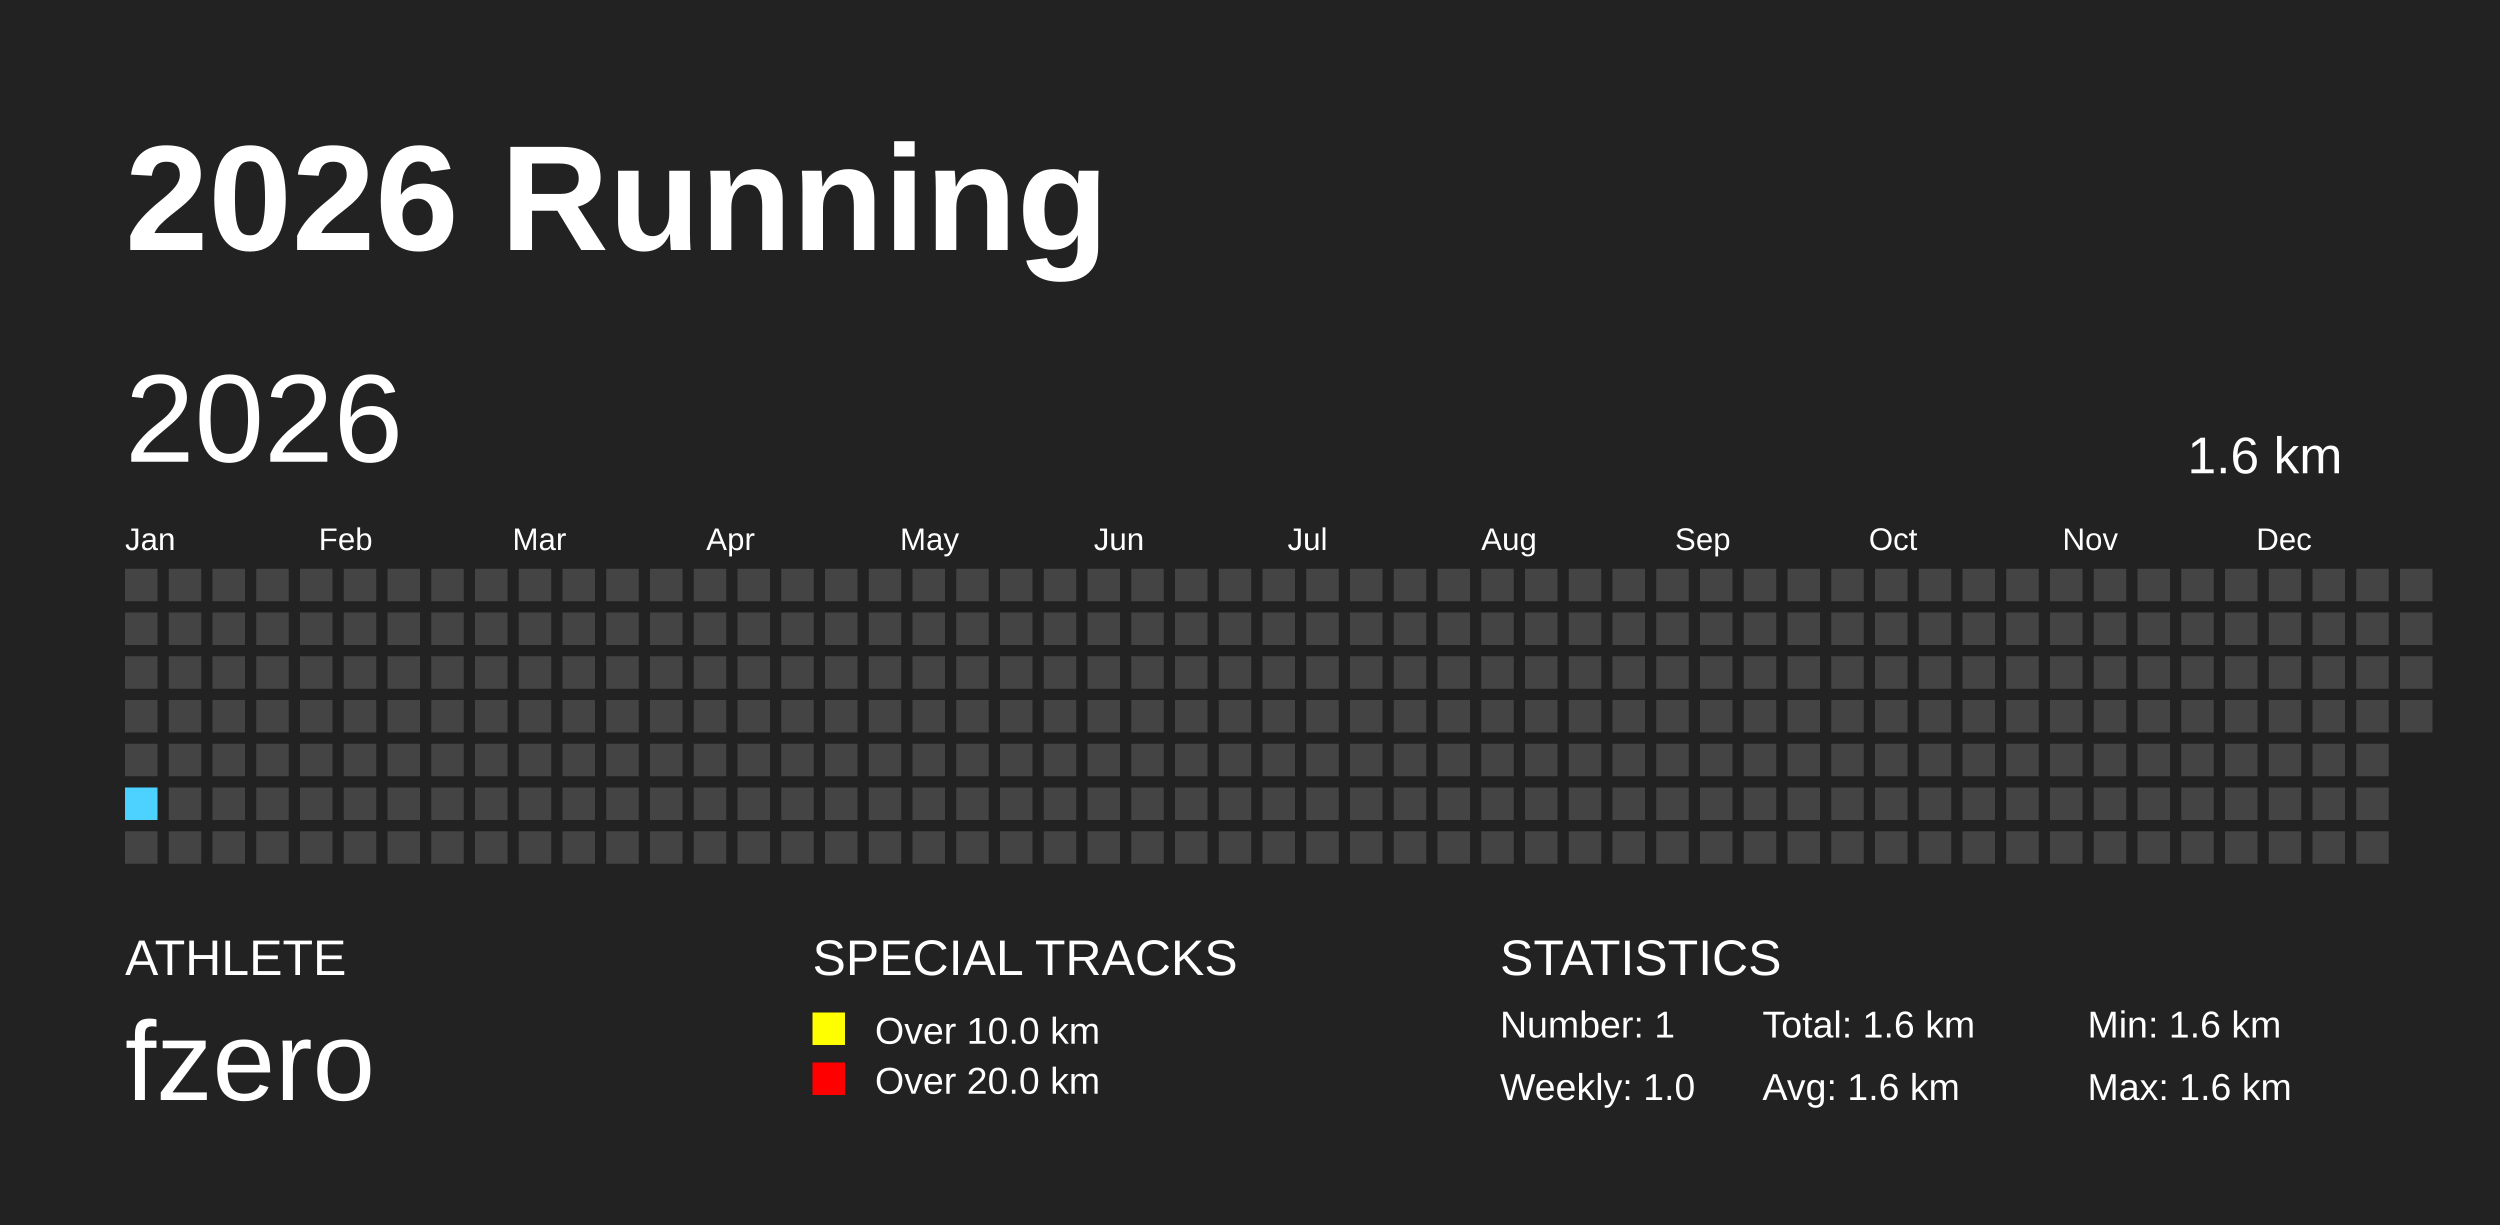
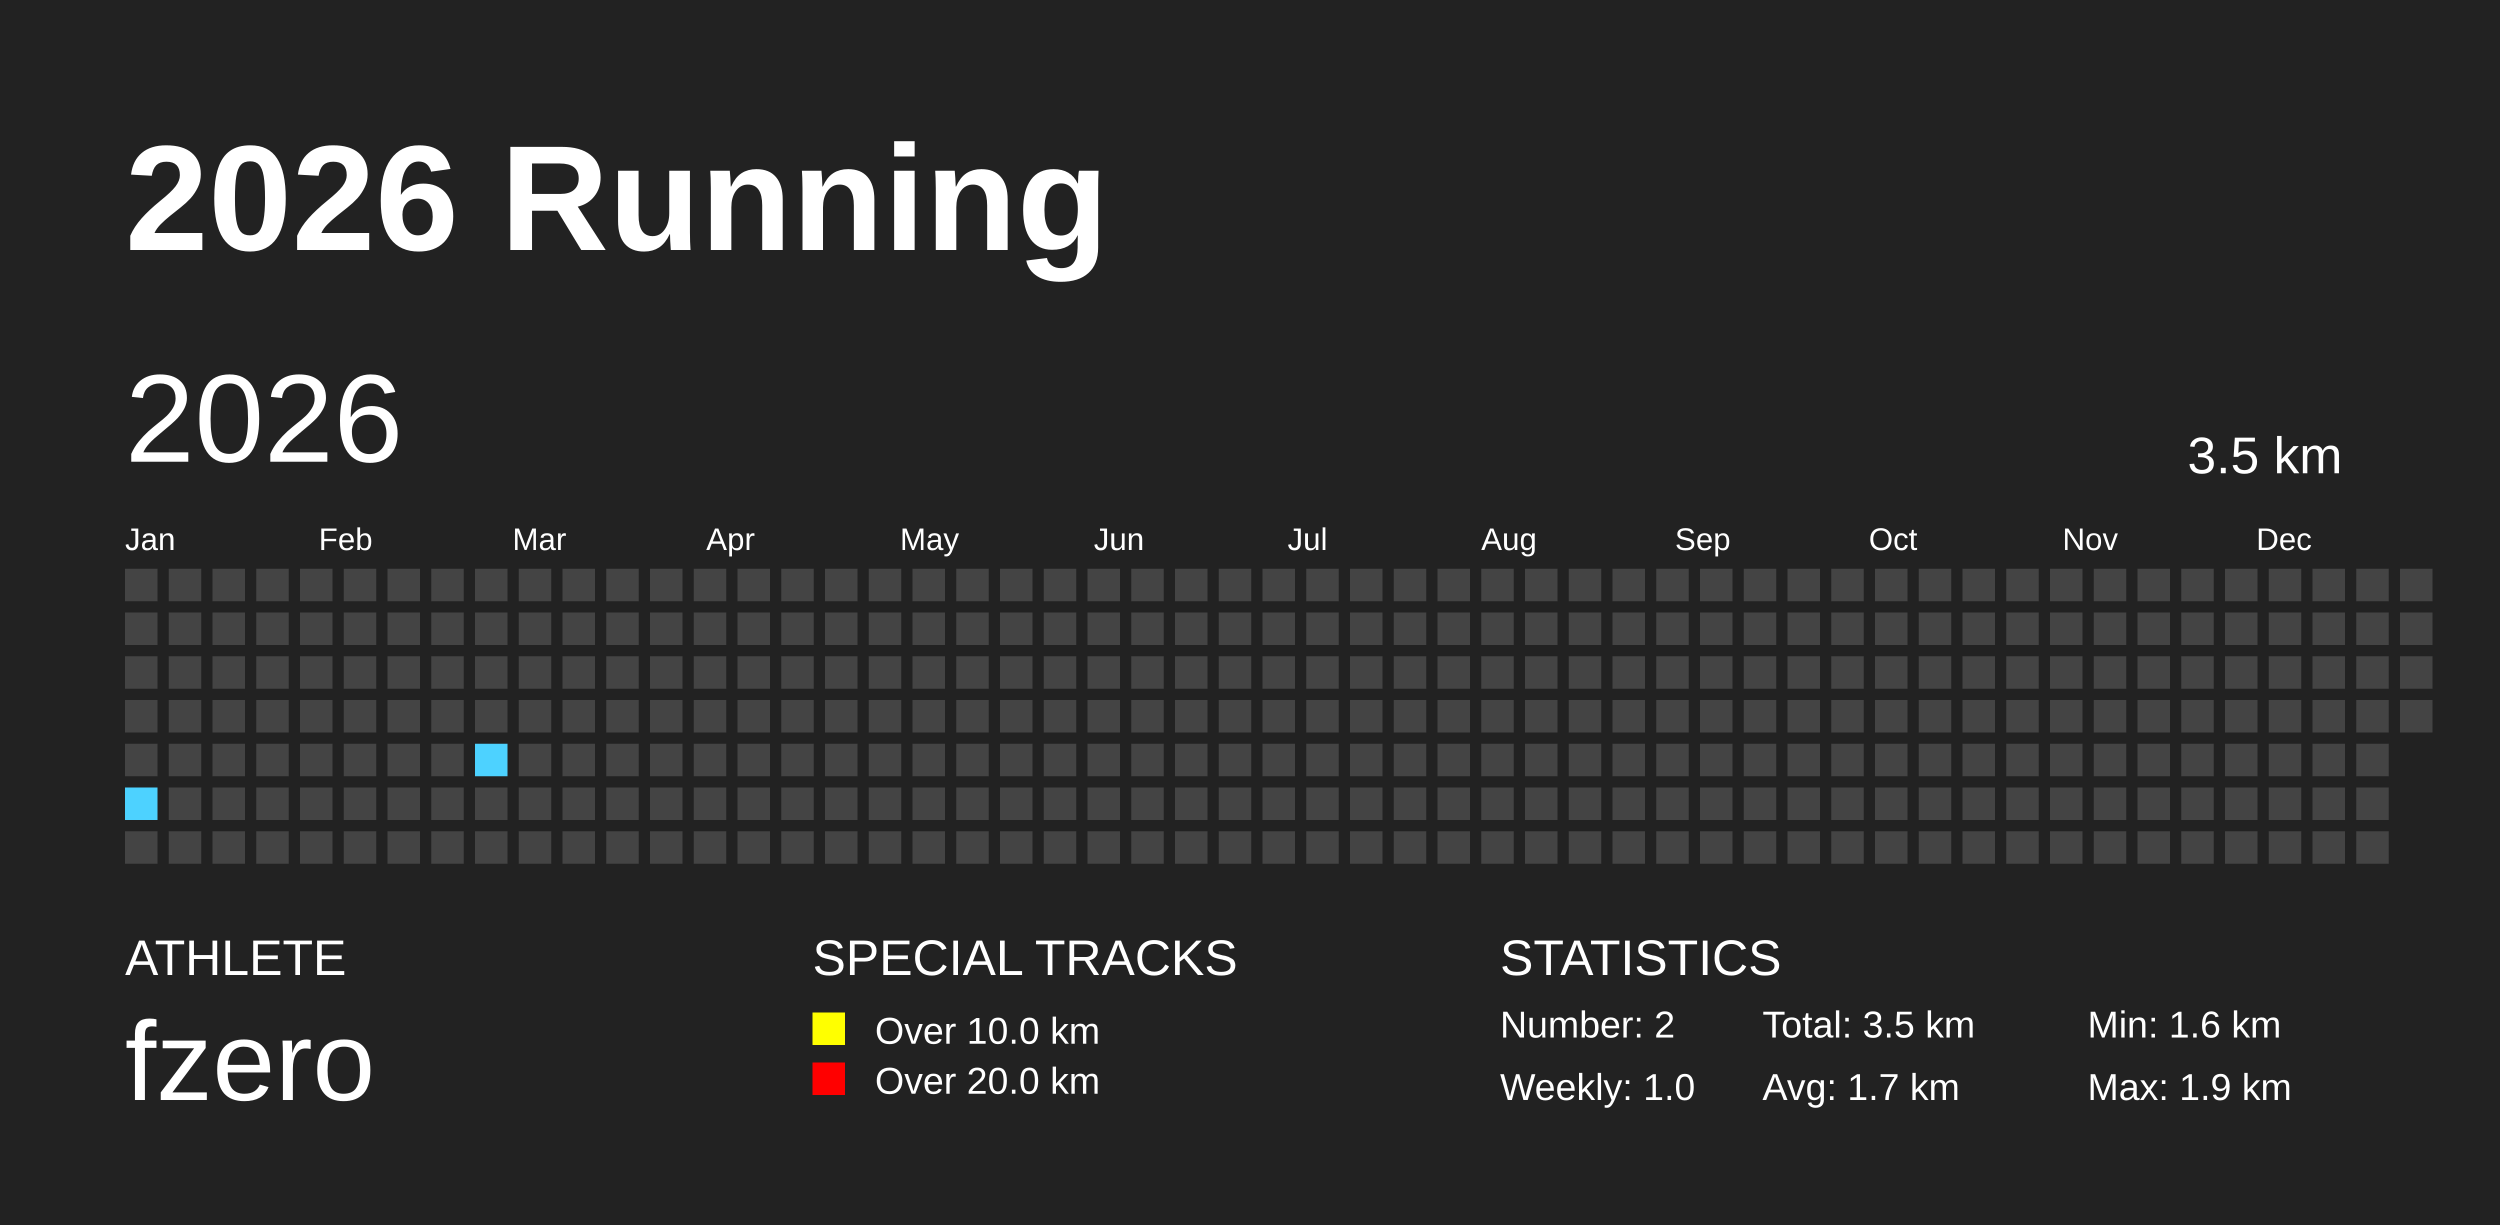
<svg xmlns="http://www.w3.org/2000/svg" baseProfile="full" height="98mm" version="1.1" viewBox="0,0,200,98" width="200mm">
  <defs />
  <rect fill="#222222" height="98" width="200" x="0" y="0" />
  <text fill="#FFFFFF" style="font-size:12px; font-family:Arial; font-weight:bold;" x="10" y="20">2026 Running</text>
  <text fill="#FFFFFF" style="font-size:4px; font-family:Arial" x="10" y="78">ATHLETE</text>
  <text fill="#FFFFFF" style="font-size:9px; font-family:Arial" x="10" y="88">fzero</text>
  <text fill="#FFFFFF" style="font-size:4px; font-family:Arial" x="65" y="78">SPECIAL TRACKS</text>
  <rect fill="yellow" height="2.6" width="2.6" x="65" y="81" />
  <text fill="#FFFFFF" style="font-size:3px; font-family:Arial" x="70" y="83.5">Over 10.0 km</text>
  <rect fill="red" height="2.6" width="2.6" x="65" y="85" />
  <text fill="#FFFFFF" style="font-size:3px; font-family:Arial" x="70" y="87.5">Over 20.0 km</text>
  <text fill="#FFFFFF" style="font-size:4px; font-family:Arial" x="120" y="78">STATISTICS</text>
-   <text fill="#FFFFFF" style="font-size:3px; font-family:Arial" x="120" y="83">Number: 1</text>
+   <text fill="#FFFFFF" style="font-size:3px; font-family:Arial" x="120" y="83">Number: 2</text>
  <text fill="#FFFFFF" style="font-size:3px; font-family:Arial" x="120" y="88">Weekly: 1.0</text>
-   <text fill="#FFFFFF" style="font-size:3px; font-family:Arial" x="141" y="83">Total: 1.6 km</text>
-   <text fill="#FFFFFF" style="font-size:3px; font-family:Arial" x="141" y="88">Avg: 1.6 km</text>
+   <text fill="#FFFFFF" style="font-size:3px; font-family:Arial" x="141" y="83">Total: 3.5 km</text>
+   <text fill="#FFFFFF" style="font-size:3px; font-family:Arial" x="141" y="88">Avg: 1.7 km</text>
  <text fill="#FFFFFF" style="font-size:3px; font-family:Arial" x="167" y="83">Min: 1.6 km</text>
-   <text fill="#FFFFFF" style="font-size:3px; font-family:Arial" x="167" y="88">Max: 1.6 km</text>
+   <text fill="#FFFFFF" style="font-size:3px; font-family:Arial" x="167" y="88">Max: 1.9 km</text>
  <text dominant-baseline="hanging" fill="#FFFFFF" style="font-size:10.0px; font-family:Arial;" x="10" y="30">2026</text>
-   <text dominant-baseline="hanging" fill="#FFFFFF" style="font-size:4.125px; font-family:Arial;" x="175" y="35">1.6 km</text>
+   <text dominant-baseline="hanging" fill="#FFFFFF" style="font-size:4.125px; font-family:Arial;" x="175" y="35">3.5 km</text>
  <text fill="#FFFFFF" style="font-size:2.5px; font-family:Arial" x="10.0" y="44">Jan</text>
  <text fill="#FFFFFF" style="font-size:2.5px; font-family:Arial" x="25.5" y="44">Feb</text>
  <text fill="#FFFFFF" style="font-size:2.5px; font-family:Arial" x="41.0" y="44">Mar</text>
  <text fill="#FFFFFF" style="font-size:2.5px; font-family:Arial" x="56.5" y="44">Apr</text>
  <text fill="#FFFFFF" style="font-size:2.5px; font-family:Arial" x="72.0" y="44">May</text>
  <text fill="#FFFFFF" style="font-size:2.5px; font-family:Arial" x="87.5" y="44">Jun</text>
  <text fill="#FFFFFF" style="font-size:2.5px; font-family:Arial" x="103.0" y="44">Jul</text>
  <text fill="#FFFFFF" style="font-size:2.5px; font-family:Arial" x="118.5" y="44">Aug</text>
  <text fill="#FFFFFF" style="font-size:2.5px; font-family:Arial" x="134.0" y="44">Sep</text>
  <text fill="#FFFFFF" style="font-size:2.5px; font-family:Arial" x="149.5" y="44">Oct</text>
  <text fill="#FFFFFF" style="font-size:2.5px; font-family:Arial" x="165.0" y="44">Nov</text>
  <text fill="#FFFFFF" style="font-size:2.5px; font-family:Arial" x="180.5" y="44">Dec</text>
  <rect fill="#444444" height="2.6" width="2.6" x="10.0" y="45.5" />
  <rect fill="#444444" height="2.6" width="2.6" x="10.0" y="49.0" />
  <rect fill="#444444" height="2.6" width="2.6" x="10.0" y="52.5" />
  <rect fill="#444444" height="2.6" width="2.6" x="10.0" y="56.0" />
  <rect fill="#444444" height="2.6" width="2.6" x="10.0" y="59.5" />
  <rect fill="#4DD2FF" height="2.6" width="2.6" x="10.0" y="63.0" />
  <rect fill="#444444" height="2.6" width="2.6" x="10.0" y="66.5" />
  <rect fill="#444444" height="2.6" width="2.6" x="13.5" y="45.5" />
  <rect fill="#444444" height="2.6" width="2.6" x="13.5" y="49.0" />
  <rect fill="#444444" height="2.6" width="2.6" x="13.5" y="52.5" />
  <rect fill="#444444" height="2.6" width="2.6" x="13.5" y="56.0" />
  <rect fill="#444444" height="2.6" width="2.6" x="13.5" y="59.5" />
  <rect fill="#444444" height="2.6" width="2.6" x="13.5" y="63.0" />
  <rect fill="#444444" height="2.6" width="2.6" x="13.5" y="66.5" />
  <rect fill="#444444" height="2.6" width="2.6" x="17.0" y="45.5" />
  <rect fill="#444444" height="2.6" width="2.6" x="17.0" y="49.0" />
  <rect fill="#444444" height="2.6" width="2.6" x="17.0" y="52.5" />
  <rect fill="#444444" height="2.6" width="2.6" x="17.0" y="56.0" />
  <rect fill="#444444" height="2.6" width="2.6" x="17.0" y="59.5" />
  <rect fill="#444444" height="2.6" width="2.6" x="17.0" y="63.0" />
  <rect fill="#444444" height="2.6" width="2.6" x="17.0" y="66.5" />
  <rect fill="#444444" height="2.6" width="2.6" x="20.5" y="45.5" />
  <rect fill="#444444" height="2.6" width="2.6" x="20.5" y="49.0" />
  <rect fill="#444444" height="2.6" width="2.6" x="20.5" y="52.5" />
  <rect fill="#444444" height="2.6" width="2.6" x="20.5" y="56.0" />
  <rect fill="#444444" height="2.6" width="2.6" x="20.5" y="59.5" />
  <rect fill="#444444" height="2.6" width="2.6" x="20.5" y="63.0" />
  <rect fill="#444444" height="2.6" width="2.6" x="20.5" y="66.5" />
  <rect fill="#444444" height="2.6" width="2.6" x="24.0" y="45.5" />
  <rect fill="#444444" height="2.6" width="2.6" x="24.0" y="49.0" />
  <rect fill="#444444" height="2.6" width="2.6" x="24.0" y="52.5" />
  <rect fill="#444444" height="2.6" width="2.6" x="24.0" y="56.0" />
  <rect fill="#444444" height="2.6" width="2.6" x="24.0" y="59.5" />
  <rect fill="#444444" height="2.6" width="2.6" x="24.0" y="63.0" />
  <rect fill="#444444" height="2.6" width="2.6" x="24.0" y="66.5" />
  <rect fill="#444444" height="2.6" width="2.6" x="27.5" y="45.5" />
  <rect fill="#444444" height="2.6" width="2.6" x="27.5" y="49.0" />
  <rect fill="#444444" height="2.6" width="2.6" x="27.5" y="52.5" />
  <rect fill="#444444" height="2.6" width="2.6" x="27.5" y="56.0" />
  <rect fill="#444444" height="2.6" width="2.6" x="27.5" y="59.5" />
  <rect fill="#444444" height="2.6" width="2.6" x="27.5" y="63.0" />
  <rect fill="#444444" height="2.6" width="2.6" x="27.5" y="66.5" />
  <rect fill="#444444" height="2.6" width="2.6" x="31.0" y="45.5" />
  <rect fill="#444444" height="2.6" width="2.6" x="31.0" y="49.0" />
  <rect fill="#444444" height="2.6" width="2.6" x="31.0" y="52.5" />
  <rect fill="#444444" height="2.6" width="2.6" x="31.0" y="56.0" />
  <rect fill="#444444" height="2.6" width="2.6" x="31.0" y="59.5" />
  <rect fill="#444444" height="2.6" width="2.6" x="31.0" y="63.0" />
  <rect fill="#444444" height="2.6" width="2.6" x="31.0" y="66.5" />
  <rect fill="#444444" height="2.6" width="2.6" x="34.5" y="45.5" />
  <rect fill="#444444" height="2.6" width="2.6" x="34.5" y="49.0" />
  <rect fill="#444444" height="2.6" width="2.6" x="34.5" y="52.5" />
  <rect fill="#444444" height="2.6" width="2.6" x="34.5" y="56.0" />
  <rect fill="#444444" height="2.6" width="2.6" x="34.5" y="59.5" />
  <rect fill="#444444" height="2.6" width="2.6" x="34.5" y="63.0" />
  <rect fill="#444444" height="2.6" width="2.6" x="34.5" y="66.5" />
  <rect fill="#444444" height="2.6" width="2.6" x="38.0" y="45.5" />
  <rect fill="#444444" height="2.6" width="2.6" x="38.0" y="49.0" />
  <rect fill="#444444" height="2.6" width="2.6" x="38.0" y="52.5" />
  <rect fill="#444444" height="2.6" width="2.6" x="38.0" y="56.0" />
-   <rect fill="#444444" height="2.6" width="2.6" x="38.0" y="59.5" />
+   <rect fill="#4DD2FF" height="2.6" width="2.6" x="38.0" y="59.5" />
  <rect fill="#444444" height="2.6" width="2.6" x="38.0" y="63.0" />
  <rect fill="#444444" height="2.6" width="2.6" x="38.0" y="66.5" />
  <rect fill="#444444" height="2.6" width="2.6" x="41.5" y="45.5" />
  <rect fill="#444444" height="2.6" width="2.6" x="41.5" y="49.0" />
  <rect fill="#444444" height="2.6" width="2.6" x="41.5" y="52.5" />
  <rect fill="#444444" height="2.6" width="2.6" x="41.5" y="56.0" />
  <rect fill="#444444" height="2.6" width="2.6" x="41.5" y="59.5" />
  <rect fill="#444444" height="2.6" width="2.6" x="41.5" y="63.0" />
  <rect fill="#444444" height="2.6" width="2.6" x="41.5" y="66.5" />
  <rect fill="#444444" height="2.6" width="2.6" x="45.0" y="45.5" />
  <rect fill="#444444" height="2.6" width="2.6" x="45.0" y="49.0" />
  <rect fill="#444444" height="2.6" width="2.6" x="45.0" y="52.5" />
  <rect fill="#444444" height="2.6" width="2.6" x="45.0" y="56.0" />
  <rect fill="#444444" height="2.6" width="2.6" x="45.0" y="59.5" />
  <rect fill="#444444" height="2.6" width="2.6" x="45.0" y="63.0" />
  <rect fill="#444444" height="2.6" width="2.6" x="45.0" y="66.5" />
  <rect fill="#444444" height="2.6" width="2.6" x="48.5" y="45.5" />
  <rect fill="#444444" height="2.6" width="2.6" x="48.5" y="49.0" />
  <rect fill="#444444" height="2.6" width="2.6" x="48.5" y="52.5" />
  <rect fill="#444444" height="2.6" width="2.6" x="48.5" y="56.0" />
  <rect fill="#444444" height="2.6" width="2.6" x="48.5" y="59.5" />
  <rect fill="#444444" height="2.6" width="2.6" x="48.5" y="63.0" />
  <rect fill="#444444" height="2.6" width="2.6" x="48.5" y="66.5" />
  <rect fill="#444444" height="2.6" width="2.6" x="52.0" y="45.5" />
  <rect fill="#444444" height="2.6" width="2.6" x="52.0" y="49.0" />
  <rect fill="#444444" height="2.6" width="2.6" x="52.0" y="52.5" />
  <rect fill="#444444" height="2.6" width="2.6" x="52.0" y="56.0" />
  <rect fill="#444444" height="2.6" width="2.6" x="52.0" y="59.5" />
  <rect fill="#444444" height="2.6" width="2.6" x="52.0" y="63.0" />
  <rect fill="#444444" height="2.6" width="2.6" x="52.0" y="66.5" />
  <rect fill="#444444" height="2.6" width="2.6" x="55.5" y="45.5" />
  <rect fill="#444444" height="2.6" width="2.6" x="55.5" y="49.0" />
  <rect fill="#444444" height="2.6" width="2.6" x="55.5" y="52.5" />
  <rect fill="#444444" height="2.6" width="2.6" x="55.5" y="56.0" />
  <rect fill="#444444" height="2.6" width="2.6" x="55.5" y="59.5" />
  <rect fill="#444444" height="2.6" width="2.6" x="55.5" y="63.0" />
  <rect fill="#444444" height="2.6" width="2.6" x="55.5" y="66.5" />
  <rect fill="#444444" height="2.6" width="2.6" x="59.0" y="45.5" />
  <rect fill="#444444" height="2.6" width="2.6" x="59.0" y="49.0" />
  <rect fill="#444444" height="2.6" width="2.6" x="59.0" y="52.5" />
  <rect fill="#444444" height="2.6" width="2.6" x="59.0" y="56.0" />
  <rect fill="#444444" height="2.6" width="2.6" x="59.0" y="59.5" />
  <rect fill="#444444" height="2.6" width="2.6" x="59.0" y="63.0" />
  <rect fill="#444444" height="2.6" width="2.6" x="59.0" y="66.5" />
  <rect fill="#444444" height="2.6" width="2.6" x="62.5" y="45.5" />
  <rect fill="#444444" height="2.6" width="2.6" x="62.5" y="49.0" />
  <rect fill="#444444" height="2.6" width="2.6" x="62.5" y="52.5" />
  <rect fill="#444444" height="2.6" width="2.6" x="62.5" y="56.0" />
  <rect fill="#444444" height="2.6" width="2.6" x="62.5" y="59.5" />
  <rect fill="#444444" height="2.6" width="2.6" x="62.5" y="63.0" />
  <rect fill="#444444" height="2.6" width="2.6" x="62.5" y="66.5" />
  <rect fill="#444444" height="2.6" width="2.6" x="66.0" y="45.5" />
  <rect fill="#444444" height="2.6" width="2.6" x="66.0" y="49.0" />
  <rect fill="#444444" height="2.6" width="2.6" x="66.0" y="52.5" />
  <rect fill="#444444" height="2.6" width="2.6" x="66.0" y="56.0" />
  <rect fill="#444444" height="2.6" width="2.6" x="66.0" y="59.5" />
  <rect fill="#444444" height="2.6" width="2.6" x="66.0" y="63.0" />
  <rect fill="#444444" height="2.6" width="2.6" x="66.0" y="66.5" />
  <rect fill="#444444" height="2.6" width="2.6" x="69.5" y="45.5" />
  <rect fill="#444444" height="2.6" width="2.6" x="69.5" y="49.0" />
  <rect fill="#444444" height="2.6" width="2.6" x="69.5" y="52.5" />
  <rect fill="#444444" height="2.6" width="2.6" x="69.5" y="56.0" />
  <rect fill="#444444" height="2.6" width="2.6" x="69.5" y="59.5" />
  <rect fill="#444444" height="2.6" width="2.6" x="69.5" y="63.0" />
  <rect fill="#444444" height="2.6" width="2.6" x="69.5" y="66.5" />
  <rect fill="#444444" height="2.6" width="2.6" x="73.0" y="45.5" />
  <rect fill="#444444" height="2.6" width="2.6" x="73.0" y="49.0" />
  <rect fill="#444444" height="2.6" width="2.6" x="73.0" y="52.5" />
  <rect fill="#444444" height="2.6" width="2.6" x="73.0" y="56.0" />
  <rect fill="#444444" height="2.6" width="2.6" x="73.0" y="59.5" />
  <rect fill="#444444" height="2.6" width="2.6" x="73.0" y="63.0" />
  <rect fill="#444444" height="2.6" width="2.6" x="73.0" y="66.5" />
  <rect fill="#444444" height="2.6" width="2.6" x="76.5" y="45.5" />
  <rect fill="#444444" height="2.6" width="2.6" x="76.5" y="49.0" />
  <rect fill="#444444" height="2.6" width="2.6" x="76.5" y="52.5" />
  <rect fill="#444444" height="2.6" width="2.6" x="76.5" y="56.0" />
  <rect fill="#444444" height="2.6" width="2.6" x="76.5" y="59.5" />
  <rect fill="#444444" height="2.6" width="2.6" x="76.5" y="63.0" />
  <rect fill="#444444" height="2.6" width="2.6" x="76.5" y="66.5" />
  <rect fill="#444444" height="2.6" width="2.6" x="80.0" y="45.5" />
  <rect fill="#444444" height="2.6" width="2.6" x="80.0" y="49.0" />
  <rect fill="#444444" height="2.6" width="2.6" x="80.0" y="52.5" />
  <rect fill="#444444" height="2.6" width="2.6" x="80.0" y="56.0" />
  <rect fill="#444444" height="2.6" width="2.6" x="80.0" y="59.5" />
  <rect fill="#444444" height="2.6" width="2.6" x="80.0" y="63.0" />
  <rect fill="#444444" height="2.6" width="2.6" x="80.0" y="66.5" />
  <rect fill="#444444" height="2.6" width="2.6" x="83.5" y="45.5" />
  <rect fill="#444444" height="2.6" width="2.6" x="83.5" y="49.0" />
  <rect fill="#444444" height="2.6" width="2.6" x="83.5" y="52.5" />
  <rect fill="#444444" height="2.6" width="2.6" x="83.5" y="56.0" />
  <rect fill="#444444" height="2.6" width="2.6" x="83.5" y="59.5" />
  <rect fill="#444444" height="2.6" width="2.6" x="83.5" y="63.0" />
  <rect fill="#444444" height="2.6" width="2.6" x="83.5" y="66.5" />
  <rect fill="#444444" height="2.6" width="2.6" x="87.0" y="45.5" />
  <rect fill="#444444" height="2.6" width="2.6" x="87.0" y="49.0" />
  <rect fill="#444444" height="2.6" width="2.6" x="87.0" y="52.5" />
  <rect fill="#444444" height="2.6" width="2.6" x="87.0" y="56.0" />
  <rect fill="#444444" height="2.6" width="2.6" x="87.0" y="59.5" />
  <rect fill="#444444" height="2.6" width="2.6" x="87.0" y="63.0" />
  <rect fill="#444444" height="2.6" width="2.6" x="87.0" y="66.5" />
  <rect fill="#444444" height="2.6" width="2.6" x="90.5" y="45.5" />
  <rect fill="#444444" height="2.6" width="2.6" x="90.5" y="49.0" />
  <rect fill="#444444" height="2.6" width="2.6" x="90.5" y="52.5" />
  <rect fill="#444444" height="2.6" width="2.6" x="90.5" y="56.0" />
  <rect fill="#444444" height="2.6" width="2.6" x="90.5" y="59.5" />
  <rect fill="#444444" height="2.6" width="2.6" x="90.5" y="63.0" />
  <rect fill="#444444" height="2.6" width="2.6" x="90.5" y="66.5" />
  <rect fill="#444444" height="2.6" width="2.6" x="94.0" y="45.5" />
  <rect fill="#444444" height="2.6" width="2.6" x="94.0" y="49.0" />
  <rect fill="#444444" height="2.6" width="2.6" x="94.0" y="52.5" />
  <rect fill="#444444" height="2.6" width="2.6" x="94.0" y="56.0" />
  <rect fill="#444444" height="2.6" width="2.6" x="94.0" y="59.5" />
  <rect fill="#444444" height="2.6" width="2.6" x="94.0" y="63.0" />
  <rect fill="#444444" height="2.6" width="2.6" x="94.0" y="66.5" />
  <rect fill="#444444" height="2.6" width="2.6" x="97.5" y="45.5" />
  <rect fill="#444444" height="2.6" width="2.6" x="97.5" y="49.0" />
  <rect fill="#444444" height="2.6" width="2.6" x="97.5" y="52.5" />
  <rect fill="#444444" height="2.6" width="2.6" x="97.5" y="56.0" />
  <rect fill="#444444" height="2.6" width="2.6" x="97.5" y="59.5" />
  <rect fill="#444444" height="2.6" width="2.6" x="97.5" y="63.0" />
  <rect fill="#444444" height="2.6" width="2.6" x="97.5" y="66.5" />
  <rect fill="#444444" height="2.6" width="2.6" x="101.0" y="45.5" />
  <rect fill="#444444" height="2.6" width="2.6" x="101.0" y="49.0" />
  <rect fill="#444444" height="2.6" width="2.6" x="101.0" y="52.5" />
  <rect fill="#444444" height="2.6" width="2.6" x="101.0" y="56.0" />
  <rect fill="#444444" height="2.6" width="2.6" x="101.0" y="59.5" />
  <rect fill="#444444" height="2.6" width="2.6" x="101.0" y="63.0" />
  <rect fill="#444444" height="2.6" width="2.6" x="101.0" y="66.5" />
  <rect fill="#444444" height="2.6" width="2.6" x="104.5" y="45.5" />
  <rect fill="#444444" height="2.6" width="2.6" x="104.5" y="49.0" />
  <rect fill="#444444" height="2.6" width="2.6" x="104.5" y="52.5" />
  <rect fill="#444444" height="2.6" width="2.6" x="104.5" y="56.0" />
  <rect fill="#444444" height="2.6" width="2.6" x="104.5" y="59.5" />
  <rect fill="#444444" height="2.6" width="2.6" x="104.5" y="63.0" />
  <rect fill="#444444" height="2.6" width="2.6" x="104.5" y="66.5" />
  <rect fill="#444444" height="2.6" width="2.6" x="108.0" y="45.5" />
  <rect fill="#444444" height="2.6" width="2.6" x="108.0" y="49.0" />
  <rect fill="#444444" height="2.6" width="2.6" x="108.0" y="52.5" />
  <rect fill="#444444" height="2.6" width="2.6" x="108.0" y="56.0" />
  <rect fill="#444444" height="2.6" width="2.6" x="108.0" y="59.5" />
  <rect fill="#444444" height="2.6" width="2.6" x="108.0" y="63.0" />
  <rect fill="#444444" height="2.6" width="2.6" x="108.0" y="66.5" />
  <rect fill="#444444" height="2.6" width="2.6" x="111.5" y="45.5" />
  <rect fill="#444444" height="2.6" width="2.6" x="111.5" y="49.0" />
  <rect fill="#444444" height="2.6" width="2.6" x="111.5" y="52.5" />
  <rect fill="#444444" height="2.6" width="2.6" x="111.5" y="56.0" />
  <rect fill="#444444" height="2.6" width="2.6" x="111.5" y="59.5" />
  <rect fill="#444444" height="2.6" width="2.6" x="111.5" y="63.0" />
  <rect fill="#444444" height="2.6" width="2.6" x="111.5" y="66.5" />
  <rect fill="#444444" height="2.6" width="2.6" x="115.0" y="45.5" />
  <rect fill="#444444" height="2.6" width="2.6" x="115.0" y="49.0" />
  <rect fill="#444444" height="2.6" width="2.6" x="115.0" y="52.5" />
  <rect fill="#444444" height="2.6" width="2.6" x="115.0" y="56.0" />
  <rect fill="#444444" height="2.6" width="2.6" x="115.0" y="59.5" />
  <rect fill="#444444" height="2.6" width="2.6" x="115.0" y="63.0" />
  <rect fill="#444444" height="2.6" width="2.6" x="115.0" y="66.5" />
  <rect fill="#444444" height="2.6" width="2.6" x="118.5" y="45.5" />
  <rect fill="#444444" height="2.6" width="2.6" x="118.5" y="49.0" />
  <rect fill="#444444" height="2.6" width="2.6" x="118.5" y="52.5" />
  <rect fill="#444444" height="2.6" width="2.6" x="118.5" y="56.0" />
  <rect fill="#444444" height="2.6" width="2.6" x="118.5" y="59.5" />
  <rect fill="#444444" height="2.6" width="2.6" x="118.5" y="63.0" />
  <rect fill="#444444" height="2.6" width="2.6" x="118.5" y="66.5" />
  <rect fill="#444444" height="2.6" width="2.6" x="122.0" y="45.5" />
  <rect fill="#444444" height="2.6" width="2.6" x="122.0" y="49.0" />
  <rect fill="#444444" height="2.6" width="2.6" x="122.0" y="52.5" />
  <rect fill="#444444" height="2.6" width="2.6" x="122.0" y="56.0" />
  <rect fill="#444444" height="2.6" width="2.6" x="122.0" y="59.5" />
  <rect fill="#444444" height="2.6" width="2.6" x="122.0" y="63.0" />
  <rect fill="#444444" height="2.6" width="2.6" x="122.0" y="66.5" />
  <rect fill="#444444" height="2.6" width="2.6" x="125.5" y="45.5" />
  <rect fill="#444444" height="2.6" width="2.6" x="125.5" y="49.0" />
  <rect fill="#444444" height="2.6" width="2.6" x="125.5" y="52.5" />
  <rect fill="#444444" height="2.6" width="2.6" x="125.5" y="56.0" />
  <rect fill="#444444" height="2.6" width="2.6" x="125.5" y="59.5" />
  <rect fill="#444444" height="2.6" width="2.6" x="125.5" y="63.0" />
  <rect fill="#444444" height="2.6" width="2.6" x="125.5" y="66.5" />
  <rect fill="#444444" height="2.6" width="2.6" x="129.0" y="45.5" />
  <rect fill="#444444" height="2.6" width="2.6" x="129.0" y="49.0" />
  <rect fill="#444444" height="2.6" width="2.6" x="129.0" y="52.5" />
  <rect fill="#444444" height="2.6" width="2.6" x="129.0" y="56.0" />
  <rect fill="#444444" height="2.6" width="2.6" x="129.0" y="59.5" />
  <rect fill="#444444" height="2.6" width="2.6" x="129.0" y="63.0" />
  <rect fill="#444444" height="2.6" width="2.6" x="129.0" y="66.5" />
  <rect fill="#444444" height="2.6" width="2.6" x="132.5" y="45.5" />
  <rect fill="#444444" height="2.6" width="2.6" x="132.5" y="49.0" />
  <rect fill="#444444" height="2.6" width="2.6" x="132.5" y="52.5" />
  <rect fill="#444444" height="2.6" width="2.6" x="132.5" y="56.0" />
  <rect fill="#444444" height="2.6" width="2.6" x="132.5" y="59.5" />
  <rect fill="#444444" height="2.6" width="2.6" x="132.5" y="63.0" />
  <rect fill="#444444" height="2.6" width="2.6" x="132.5" y="66.5" />
  <rect fill="#444444" height="2.6" width="2.6" x="136.0" y="45.5" />
  <rect fill="#444444" height="2.6" width="2.6" x="136.0" y="49.0" />
  <rect fill="#444444" height="2.6" width="2.6" x="136.0" y="52.5" />
  <rect fill="#444444" height="2.6" width="2.6" x="136.0" y="56.0" />
  <rect fill="#444444" height="2.6" width="2.6" x="136.0" y="59.5" />
  <rect fill="#444444" height="2.6" width="2.6" x="136.0" y="63.0" />
  <rect fill="#444444" height="2.6" width="2.6" x="136.0" y="66.5" />
  <rect fill="#444444" height="2.6" width="2.6" x="139.5" y="45.5" />
  <rect fill="#444444" height="2.6" width="2.6" x="139.5" y="49.0" />
  <rect fill="#444444" height="2.6" width="2.6" x="139.5" y="52.5" />
  <rect fill="#444444" height="2.6" width="2.6" x="139.5" y="56.0" />
  <rect fill="#444444" height="2.6" width="2.6" x="139.5" y="59.5" />
  <rect fill="#444444" height="2.6" width="2.6" x="139.5" y="63.0" />
  <rect fill="#444444" height="2.6" width="2.6" x="139.5" y="66.5" />
  <rect fill="#444444" height="2.6" width="2.6" x="143.0" y="45.5" />
  <rect fill="#444444" height="2.6" width="2.6" x="143.0" y="49.0" />
  <rect fill="#444444" height="2.6" width="2.6" x="143.0" y="52.5" />
  <rect fill="#444444" height="2.6" width="2.6" x="143.0" y="56.0" />
  <rect fill="#444444" height="2.6" width="2.6" x="143.0" y="59.5" />
  <rect fill="#444444" height="2.6" width="2.6" x="143.0" y="63.0" />
  <rect fill="#444444" height="2.6" width="2.6" x="143.0" y="66.5" />
  <rect fill="#444444" height="2.6" width="2.6" x="146.5" y="45.5" />
  <rect fill="#444444" height="2.6" width="2.6" x="146.5" y="49.0" />
  <rect fill="#444444" height="2.6" width="2.6" x="146.5" y="52.5" />
  <rect fill="#444444" height="2.6" width="2.6" x="146.5" y="56.0" />
  <rect fill="#444444" height="2.6" width="2.6" x="146.5" y="59.5" />
  <rect fill="#444444" height="2.6" width="2.6" x="146.5" y="63.0" />
  <rect fill="#444444" height="2.6" width="2.6" x="146.5" y="66.5" />
  <rect fill="#444444" height="2.6" width="2.6" x="150.0" y="45.5" />
  <rect fill="#444444" height="2.6" width="2.6" x="150.0" y="49.0" />
  <rect fill="#444444" height="2.6" width="2.6" x="150.0" y="52.5" />
  <rect fill="#444444" height="2.6" width="2.6" x="150.0" y="56.0" />
  <rect fill="#444444" height="2.6" width="2.6" x="150.0" y="59.5" />
  <rect fill="#444444" height="2.6" width="2.6" x="150.0" y="63.0" />
  <rect fill="#444444" height="2.6" width="2.6" x="150.0" y="66.5" />
  <rect fill="#444444" height="2.6" width="2.6" x="153.5" y="45.5" />
  <rect fill="#444444" height="2.6" width="2.6" x="153.5" y="49.0" />
  <rect fill="#444444" height="2.6" width="2.6" x="153.5" y="52.5" />
  <rect fill="#444444" height="2.6" width="2.6" x="153.5" y="56.0" />
  <rect fill="#444444" height="2.6" width="2.6" x="153.5" y="59.5" />
  <rect fill="#444444" height="2.6" width="2.6" x="153.5" y="63.0" />
  <rect fill="#444444" height="2.6" width="2.6" x="153.5" y="66.5" />
  <rect fill="#444444" height="2.6" width="2.6" x="157.0" y="45.5" />
  <rect fill="#444444" height="2.6" width="2.6" x="157.0" y="49.0" />
  <rect fill="#444444" height="2.6" width="2.6" x="157.0" y="52.5" />
  <rect fill="#444444" height="2.6" width="2.6" x="157.0" y="56.0" />
  <rect fill="#444444" height="2.6" width="2.6" x="157.0" y="59.5" />
  <rect fill="#444444" height="2.6" width="2.6" x="157.0" y="63.0" />
  <rect fill="#444444" height="2.6" width="2.6" x="157.0" y="66.5" />
  <rect fill="#444444" height="2.6" width="2.6" x="160.5" y="45.5" />
  <rect fill="#444444" height="2.6" width="2.6" x="160.5" y="49.0" />
  <rect fill="#444444" height="2.6" width="2.6" x="160.5" y="52.5" />
  <rect fill="#444444" height="2.6" width="2.6" x="160.5" y="56.0" />
  <rect fill="#444444" height="2.6" width="2.6" x="160.5" y="59.5" />
  <rect fill="#444444" height="2.6" width="2.6" x="160.5" y="63.0" />
  <rect fill="#444444" height="2.6" width="2.6" x="160.5" y="66.5" />
  <rect fill="#444444" height="2.6" width="2.6" x="164.0" y="45.5" />
  <rect fill="#444444" height="2.6" width="2.6" x="164.0" y="49.0" />
  <rect fill="#444444" height="2.6" width="2.6" x="164.0" y="52.5" />
  <rect fill="#444444" height="2.6" width="2.6" x="164.0" y="56.0" />
  <rect fill="#444444" height="2.6" width="2.6" x="164.0" y="59.5" />
  <rect fill="#444444" height="2.6" width="2.6" x="164.0" y="63.0" />
  <rect fill="#444444" height="2.6" width="2.6" x="164.0" y="66.5" />
  <rect fill="#444444" height="2.6" width="2.6" x="167.5" y="45.5" />
  <rect fill="#444444" height="2.6" width="2.6" x="167.5" y="49.0" />
  <rect fill="#444444" height="2.6" width="2.6" x="167.5" y="52.5" />
  <rect fill="#444444" height="2.6" width="2.6" x="167.5" y="56.0" />
  <rect fill="#444444" height="2.6" width="2.6" x="167.5" y="59.5" />
  <rect fill="#444444" height="2.6" width="2.6" x="167.5" y="63.0" />
  <rect fill="#444444" height="2.6" width="2.6" x="167.5" y="66.5" />
  <rect fill="#444444" height="2.6" width="2.6" x="171.0" y="45.5" />
  <rect fill="#444444" height="2.6" width="2.6" x="171.0" y="49.0" />
  <rect fill="#444444" height="2.6" width="2.6" x="171.0" y="52.5" />
  <rect fill="#444444" height="2.6" width="2.6" x="171.0" y="56.0" />
  <rect fill="#444444" height="2.6" width="2.6" x="171.0" y="59.5" />
  <rect fill="#444444" height="2.6" width="2.6" x="171.0" y="63.0" />
  <rect fill="#444444" height="2.6" width="2.6" x="171.0" y="66.5" />
  <rect fill="#444444" height="2.6" width="2.6" x="174.5" y="45.5" />
  <rect fill="#444444" height="2.6" width="2.6" x="174.5" y="49.0" />
  <rect fill="#444444" height="2.6" width="2.6" x="174.5" y="52.5" />
  <rect fill="#444444" height="2.6" width="2.6" x="174.5" y="56.0" />
  <rect fill="#444444" height="2.6" width="2.6" x="174.5" y="59.5" />
  <rect fill="#444444" height="2.6" width="2.6" x="174.5" y="63.0" />
  <rect fill="#444444" height="2.6" width="2.6" x="174.5" y="66.5" />
  <rect fill="#444444" height="2.6" width="2.6" x="178.0" y="45.5" />
  <rect fill="#444444" height="2.6" width="2.6" x="178.0" y="49.0" />
  <rect fill="#444444" height="2.6" width="2.6" x="178.0" y="52.5" />
  <rect fill="#444444" height="2.6" width="2.6" x="178.0" y="56.0" />
  <rect fill="#444444" height="2.6" width="2.6" x="178.0" y="59.5" />
  <rect fill="#444444" height="2.6" width="2.6" x="178.0" y="63.0" />
  <rect fill="#444444" height="2.6" width="2.6" x="178.0" y="66.5" />
  <rect fill="#444444" height="2.6" width="2.6" x="181.5" y="45.5" />
  <rect fill="#444444" height="2.6" width="2.6" x="181.5" y="49.0" />
  <rect fill="#444444" height="2.6" width="2.6" x="181.5" y="52.5" />
  <rect fill="#444444" height="2.6" width="2.6" x="181.5" y="56.0" />
  <rect fill="#444444" height="2.6" width="2.6" x="181.5" y="59.5" />
  <rect fill="#444444" height="2.6" width="2.6" x="181.5" y="63.0" />
  <rect fill="#444444" height="2.6" width="2.6" x="181.5" y="66.5" />
  <rect fill="#444444" height="2.6" width="2.6" x="185.0" y="45.5" />
  <rect fill="#444444" height="2.6" width="2.6" x="185.0" y="49.0" />
  <rect fill="#444444" height="2.6" width="2.6" x="185.0" y="52.5" />
  <rect fill="#444444" height="2.6" width="2.6" x="185.0" y="56.0" />
  <rect fill="#444444" height="2.6" width="2.6" x="185.0" y="59.5" />
  <rect fill="#444444" height="2.6" width="2.6" x="185.0" y="63.0" />
  <rect fill="#444444" height="2.6" width="2.6" x="185.0" y="66.5" />
  <rect fill="#444444" height="2.6" width="2.6" x="188.5" y="45.5" />
  <rect fill="#444444" height="2.6" width="2.6" x="188.5" y="49.0" />
  <rect fill="#444444" height="2.6" width="2.6" x="188.5" y="52.5" />
  <rect fill="#444444" height="2.6" width="2.6" x="188.5" y="56.0" />
  <rect fill="#444444" height="2.6" width="2.6" x="188.5" y="59.5" />
  <rect fill="#444444" height="2.6" width="2.6" x="188.5" y="63.0" />
  <rect fill="#444444" height="2.6" width="2.6" x="188.5" y="66.5" />
  <rect fill="#444444" height="2.6" width="2.6" x="192.0" y="45.5" />
  <rect fill="#444444" height="2.6" width="2.6" x="192.0" y="49.0" />
  <rect fill="#444444" height="2.6" width="2.6" x="192.0" y="52.5" />
  <rect fill="#444444" height="2.6" width="2.6" x="192.0" y="56.0" />
</svg>
